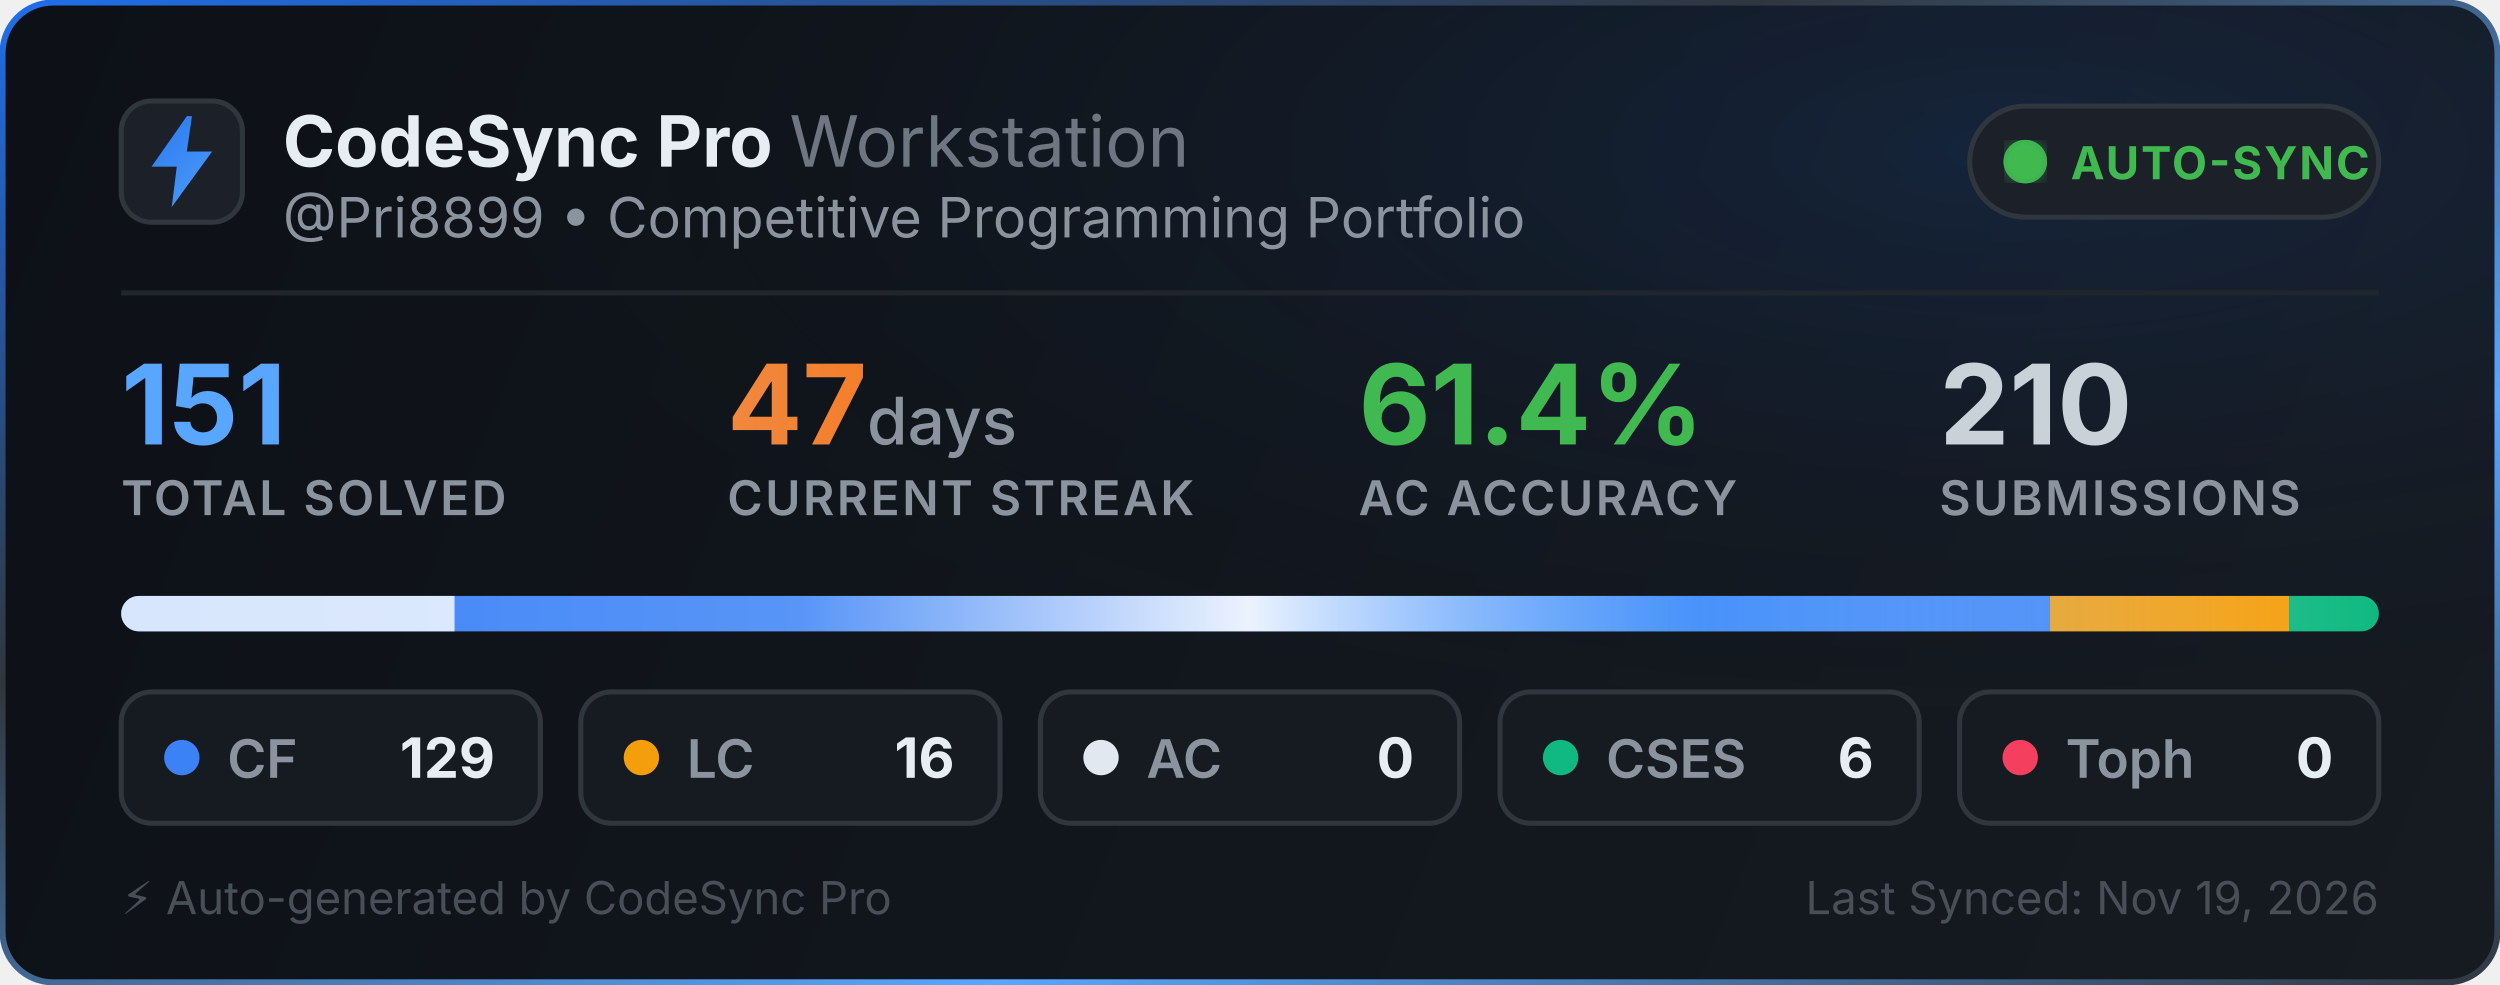
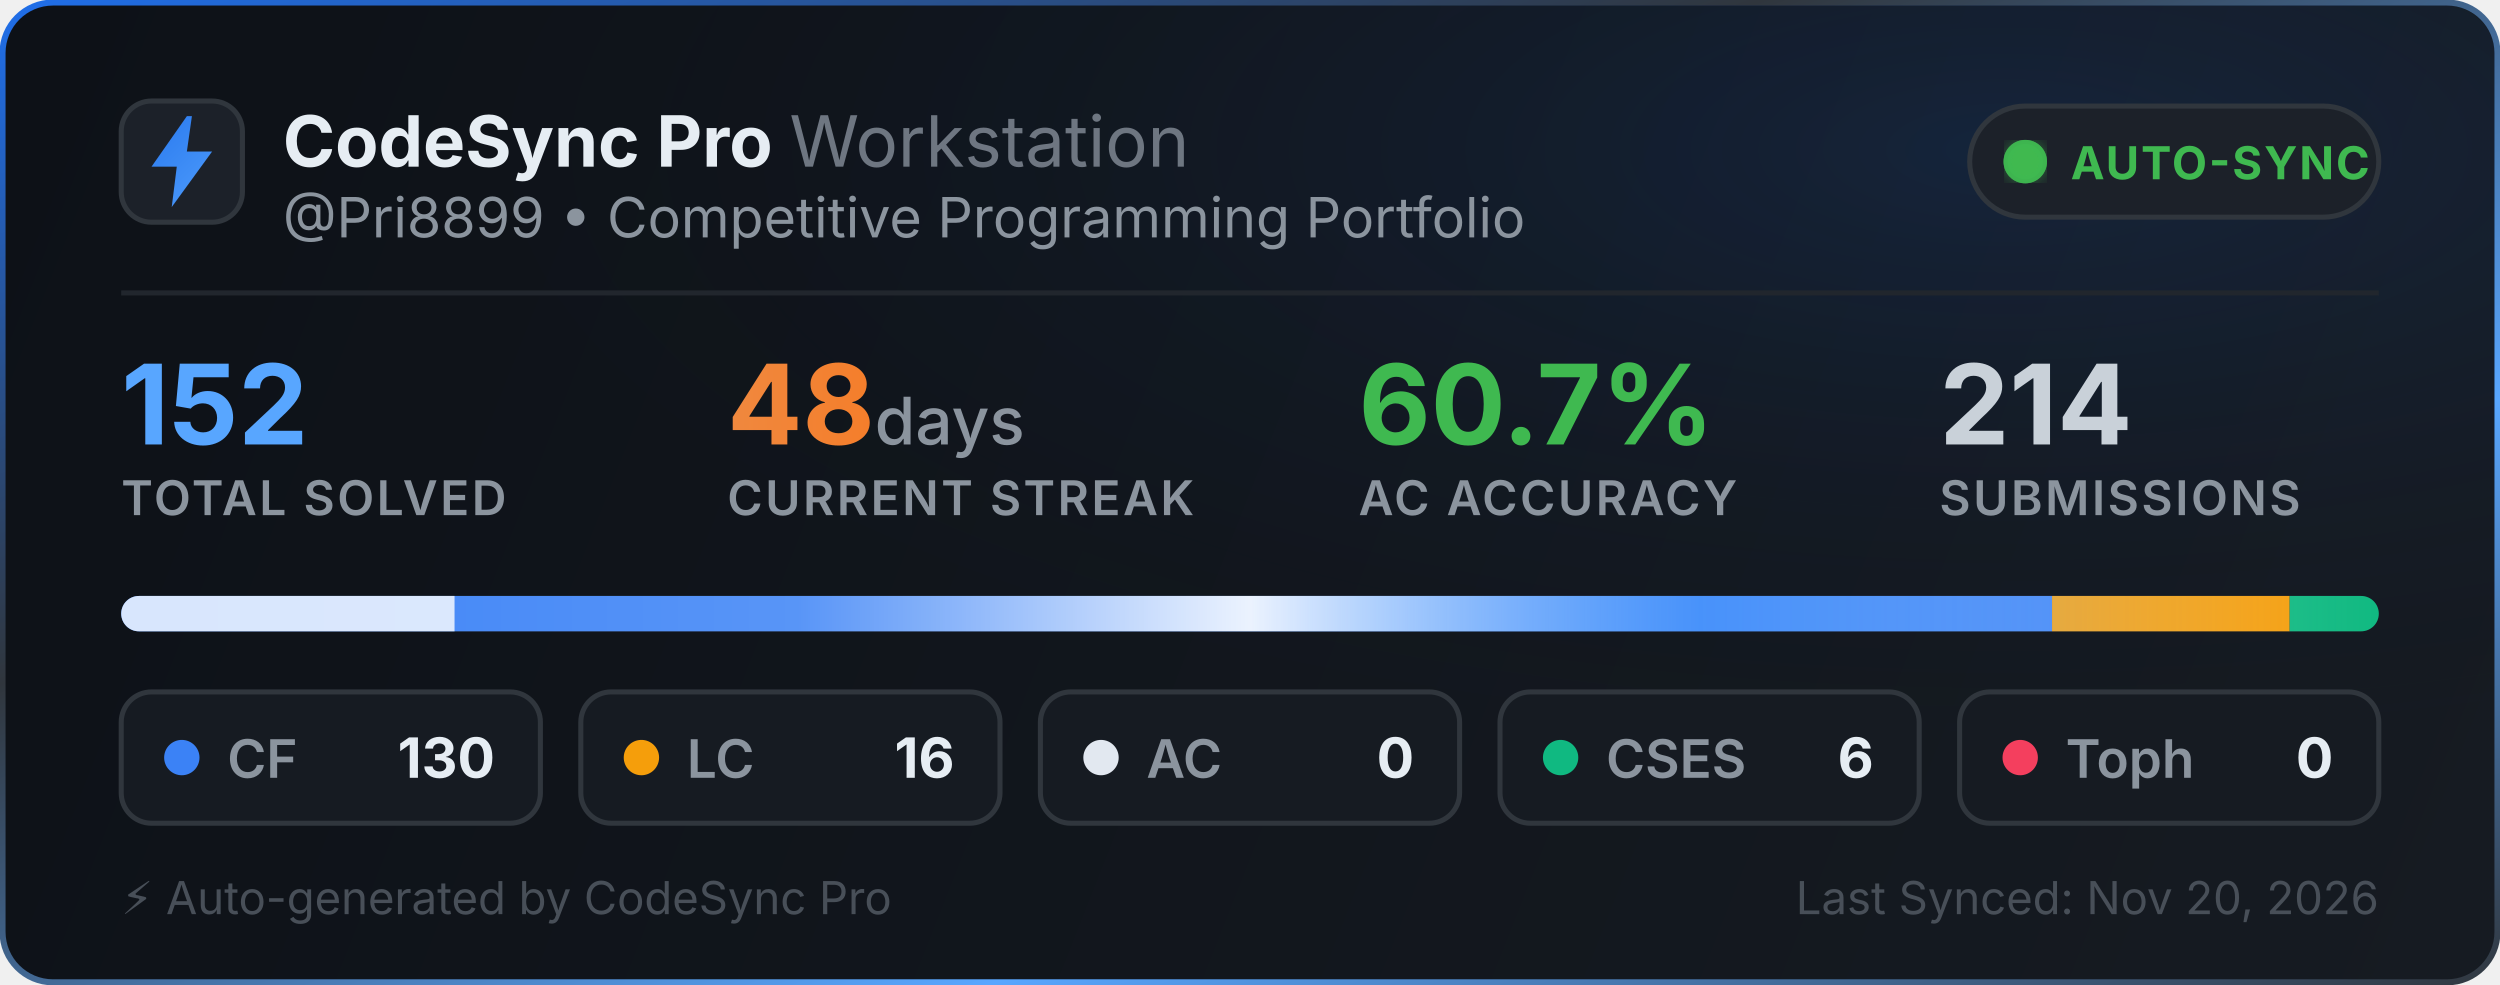
<svg xmlns="http://www.w3.org/2000/svg" width="495" height="195" viewBox="0 0 495 195" fill="none">
  <defs>
    <linearGradient id="bg" x1="0" y1="0" x2="495" y2="195" gradientUnits="userSpaceOnUse">
      <stop offset="0%" stop-color="#0d1117" />
      <stop offset="100%" stop-color="#161b22" />
    </linearGradient>
    <linearGradient id="border-flow" x1="0%" y1="0%" x2="100%" y2="100%">
      <stop offset="0%" stop-color="#1f6feb">
        <animate attributeName="stop-color" values="#1f6feb; #58a6ff; #3fb950; #1f6feb" dur="6s" repeatCount="indefinite" />
      </stop>
      <stop offset="35%" stop-color="#30363d">
        <animate attributeName="stop-color" values="#30363d; #1f6feb; #30363d; #30363d" dur="6s" repeatCount="indefinite" />
      </stop>
      <stop offset="70%" stop-color="#58a6ff">
        <animate attributeName="stop-color" values="#58a6ff; #3fb950; #1f6feb; #58a6ff" dur="6s" repeatCount="indefinite" />
      </stop>
      <stop offset="100%" stop-color="#30363d">
        <animate attributeName="stop-color" values="#30363d; #30363d; #58a6ff; #30363d" dur="6s" repeatCount="indefinite" />
      </stop>
    </linearGradient>
    <radialGradient id="aurora" cx="80%" cy="15%" r="65%">
      <stop offset="0%" stop-color="#1f6feb" stop-opacity="0.14">
        <animate attributeName="stop-opacity" values="0.06; 0.22; 0.06" dur="3.5s" repeatCount="indefinite" />
      </stop>
      <stop offset="100%" stop-color="#0d1117" stop-opacity="0" />
    </radialGradient>
    <linearGradient id="icon-grad" x1="0" y1="0" x2="24" y2="24" gradientUnits="userSpaceOnUse">
      <stop offset="0%" stop-color="#1f6feb">
        <animate attributeName="stop-color" values="#1f6feb; #58a6ff; #388bfd; #1f6feb" dur="2.5s" repeatCount="indefinite" />
      </stop>
      <stop offset="100%" stop-color="#58a6ff">
        <animate attributeName="stop-color" values="#58a6ff; #79c0ff; #1f6feb; #58a6ff" dur="2.5s" repeatCount="indefinite" />
      </stop>
    </linearGradient>
    <linearGradient id="streak-flame" x1="0%" y1="0%" x2="100%" y2="0%">
      <stop offset="0%" stop-color="#f0883e">
        <animate attributeName="stop-color" values="#f0883e; #ff7b72; #f97316; #f0883e" dur="2.2s" repeatCount="indefinite" />
      </stop>
      <stop offset="100%" stop-color="#f97316">
        <animate attributeName="stop-color" values="#f97316; #f0883e; #ff7b72; #f97316" dur="2.2s" repeatCount="indefinite" />
      </stop>
    </linearGradient>
    <linearGradient id="laser-sweep" x1="0%" y1="0%" x2="100%" y2="0%">
      <stop offset="0%" stop-color="#ffffff" stop-opacity="0" />
      <stop offset="30%" stop-color="#ffffff" stop-opacity="0.15" />
      <stop offset="50%" stop-color="#ffffff" stop-opacity="0.9" />
      <stop offset="70%" stop-color="#58a6ff" stop-opacity="0.45" />
      <stop offset="100%" stop-color="#ffffff" stop-opacity="0" />
      <animate attributeName="x1" values="-150%; 150%" dur="2.4s" repeatCount="indefinite" />
      <animate attributeName="x2" values="-50%; 250%" dur="2.4s" repeatCount="indefinite" />
    </linearGradient>
    <clipPath id="bar-clip">
      <rect x="24" y="118" width="447" height="7" rx="3.5" />
    </clipPath>
    <filter id="glow">
      <feGaussianBlur stdDeviation="2" result="blur" />
      <feMerge>
        <feMergeNode in="blur" />
        <feMergeNode in="SourceGraphic" />
      </feMerge>
    </filter>
  </defs>
  <style>
    .title { font-family: -apple-system, BlinkMacSystemFont, "Segoe UI", Inter, Helvetica, Arial, sans-serif; font-size: 14px; font-weight: 700; fill: #e6edf3; }
    .subtitle { font-family: -apple-system, BlinkMacSystemFont, "Segoe UI", Inter, Helvetica, Arial, sans-serif; font-size: 11px; fill: #8b949e; }
    .stat-val { font-family: -apple-system, BlinkMacSystemFont, "Segoe UI", Inter, Helvetica, Arial, sans-serif; font-weight: 700; }
    .stat-lbl { font-family: -apple-system, BlinkMacSystemFont, "Segoe UI", Inter, Helvetica, Arial, sans-serif; font-size: 9.5px; font-weight: 600; fill: #8b949e; letter-spacing: 0.5px; }
  </style>
  <rect x="0.5" y="0.5" width="494" height="194" rx="10" fill="url(#bg)" stroke="url(#border-flow)" stroke-width="1.2" />
  <rect x="1" y="1" width="493" height="193" rx="10" fill="url(#aurora)" pointer-events="none" />
  <g transform="translate(24, 20)">
    <rect width="24" height="24" rx="6" fill="#1c2129" stroke="#30363d" stroke-width="1" />
    <path d="M13 3L6 13h5l-1 8 8-11h-5l1-7z" fill="url(#icon-grad)" />
  </g>
  <g>
    <text x="56" y="33" class="title">CodeSync Pro <tspan font-weight="400" fill="#6e7681">Workstation</tspan>
    </text>
    <text x="56" y="47" class="subtitle">@Pri8899 • Competitive Programming Portfolio</text>
  </g>
  <g transform="translate(390, 21)">
    <rect width="81" height="22" rx="11" fill="#1c2129" stroke="#30363d" stroke-width="1" />
    <circle cx="11" cy="11" r="3.5" fill="#3fb950" filter="url(#glow)" />
    <circle cx="11" cy="11" r="3.5" fill="none" stroke="#3fb950" stroke-width="1.6" opacity="0.8">
      <animate attributeName="r" values="3.5; 10" dur="2s" repeatCount="indefinite" />
      <animate attributeName="opacity" values="0.85; 0" dur="2s" repeatCount="indefinite" />
      <animate attributeName="stroke-width" values="1.6; 0.2" dur="2s" repeatCount="indefinite" />
    </circle>
    <circle cx="11" cy="11" r="3.5" fill="none" stroke="#3fb950" stroke-width="1.6" opacity="0.8">
      <animate attributeName="r" values="3.5; 10" dur="2s" begin="1s" repeatCount="indefinite" />
      <animate attributeName="opacity" values="0.85; 0" dur="2s" begin="1s" repeatCount="indefinite" />
      <animate attributeName="stroke-width" values="1.6; 0.2" dur="2s" begin="1s" repeatCount="indefinite" />
    </circle>
    <text x="20" y="14.5" font-family="-apple-system, BlinkMacSystemFont, Segoe UI, Inter, Helvetica, Arial, sans-serif" font-size="9" font-weight="700" fill="#3fb950" letter-spacing="0.4px">AUTO-SYNC</text>
  </g>
  <line x1="24" y1="58" x2="471" y2="58" stroke="#21262d" stroke-width="1" />
  <g transform="translate(24, 68)">
    <g>
-       <text x="0" y="20" class="stat-val" font-size="22" fill="#58a6ff">151</text>
+       <text x="0" y="20" class="stat-val" font-size="22" fill="#58a6ff">152</text>
      <text x="0" y="34" class="stat-lbl">TOTAL SOLVED</text>
    </g>
    <g>
-       <text x="120" y="20" class="stat-val" font-size="22" fill="url(#streak-flame)">47<tspan font-size="13" font-weight="500" fill="#8b949e"> days</tspan>
+       <text x="120" y="20" class="stat-val" font-size="22" fill="url(#streak-flame)">48<tspan font-size="13" font-weight="500" fill="#8b949e"> days</tspan>
      </text>
      <text x="120" y="34" class="stat-lbl">CURRENT STREAK</text>
    </g>
    <g>
-       <text x="245" y="20" class="stat-val" font-size="22" fill="#3fb950">61.4%</text>
+       <text x="245" y="20" class="stat-val" font-size="22" fill="#3fb950">60.7%</text>
      <text x="245" y="34" class="stat-lbl">AC ACCURACY</text>
    </g>
    <g>
-       <text x="360" y="20" class="stat-val" font-size="22" fill="#c9d1d9">210</text>
+       <text x="360" y="20" class="stat-val" font-size="22" fill="#c9d1d9">214</text>
      <text x="360" y="34" class="stat-lbl">SUBMISSIONS</text>
    </g>
  </g>
  <g>
    <rect x="24" y="118" width="447" height="7" rx="3.5" fill="#21262d" />
    <g clip-path="url(#bar-clip)">
-       <rect x="24" y="118" width="381.874" height="7" fill="#3b82f6" />
-       <rect x="405.874" y="118" width="47.364" height="7" fill="#f59e0b" />
-       <rect x="453.238" y="118" width="17.762" height="7" fill="#10b981" />
+       <rect x="24" y="118" width="382.303" height="7" fill="#3b82f6" />
+       <rect x="406.303" y="118" width="47.053" height="7" fill="#f59e0b" />
+       <rect x="453.355" y="118" width="17.645" height="7" fill="#10b981" />
      <rect x="24" y="118" width="447" height="7" fill="url(#laser-sweep)" />
      <rect y="118" width="90" height="7" fill="#ffffff" fill-opacity="0.8">
        <animate attributeName="x" values="-66; 471; -66" dur="2.8s" repeatCount="indefinite" />
      </rect>
    </g>
  </g>
  <g transform="translate(24, 137)">
    <rect width="83" height="26" rx="6" fill="#161b22" stroke="#30363d" stroke-width="1" />
    <circle cx="12" cy="13" r="3.5" fill="#3b82f6">
      <animate attributeName="r" values="3.0; 4.3; 3.0" dur="2s" repeatCount="indefinite" />
      <animate attributeName="opacity" values="0.75; 1; 0.75" dur="2s" repeatCount="indefinite" />
    </circle>
    <text x="21" y="17" font-family="-apple-system, BlinkMacSystemFont, Segoe UI, Inter, Helvetica, Arial, sans-serif" font-size="10.5" font-weight="600" fill="#8b949e">CF</text>
-     <text x="74" y="17" text-anchor="end" font-family="-apple-system, BlinkMacSystemFont, Segoe UI, Inter, Helvetica, Arial, sans-serif" font-size="11" font-weight="700" fill="#e6edf3">129</text>
+     <text x="74" y="17" text-anchor="end" font-family="-apple-system, BlinkMacSystemFont, Segoe UI, Inter, Helvetica, Arial, sans-serif" font-size="11" font-weight="700" fill="#e6edf3">130</text>
  </g>
  <g transform="translate(115, 137)">
    <rect width="83" height="26" rx="6" fill="#161b22" stroke="#30363d" stroke-width="1" />
    <circle cx="12" cy="13" r="3.5" fill="#f59e0b">
      <animate attributeName="r" values="3.0; 4.3; 3.0" dur="2.25s" repeatCount="indefinite" />
      <animate attributeName="opacity" values="0.75; 1; 0.75" dur="2.25s" repeatCount="indefinite" />
    </circle>
    <text x="21" y="17" font-family="-apple-system, BlinkMacSystemFont, Segoe UI, Inter, Helvetica, Arial, sans-serif" font-size="10.5" font-weight="600" fill="#8b949e">LC</text>
    <text x="74" y="17" text-anchor="end" font-family="-apple-system, BlinkMacSystemFont, Segoe UI, Inter, Helvetica, Arial, sans-serif" font-size="11" font-weight="700" fill="#e6edf3">16</text>
  </g>
  <g transform="translate(206, 137)">
    <rect width="83" height="26" rx="6" fill="#161b22" stroke="#30363d" stroke-width="1" />
    <circle cx="12" cy="13" r="3.5" fill="#e2e8f0">
      <animate attributeName="r" values="3.0; 4.3; 3.0" dur="2.5s" repeatCount="indefinite" />
      <animate attributeName="opacity" values="0.75; 1; 0.75" dur="2.5s" repeatCount="indefinite" />
    </circle>
    <text x="21" y="17" font-family="-apple-system, BlinkMacSystemFont, Segoe UI, Inter, Helvetica, Arial, sans-serif" font-size="10.5" font-weight="600" fill="#8b949e">AC</text>
    <text x="74" y="17" text-anchor="end" font-family="-apple-system, BlinkMacSystemFont, Segoe UI, Inter, Helvetica, Arial, sans-serif" font-size="11" font-weight="700" fill="#e6edf3">0</text>
  </g>
  <g transform="translate(297, 137)">
    <rect width="83" height="26" rx="6" fill="#161b22" stroke="#30363d" stroke-width="1" />
    <circle cx="12" cy="13" r="3.5" fill="#10b981">
      <animate attributeName="r" values="3.0; 4.3; 3.0" dur="2.75s" repeatCount="indefinite" />
      <animate attributeName="opacity" values="0.75; 1; 0.75" dur="2.75s" repeatCount="indefinite" />
    </circle>
    <text x="21" y="17" font-family="-apple-system, BlinkMacSystemFont, Segoe UI, Inter, Helvetica, Arial, sans-serif" font-size="10.5" font-weight="600" fill="#8b949e">CSES</text>
    <text x="74" y="17" text-anchor="end" font-family="-apple-system, BlinkMacSystemFont, Segoe UI, Inter, Helvetica, Arial, sans-serif" font-size="11" font-weight="700" fill="#e6edf3">6</text>
  </g>
  <g transform="translate(388, 137)">
    <rect width="83" height="26" rx="6" fill="#161b22" stroke="#30363d" stroke-width="1" />
    <circle cx="12" cy="13" r="3.5" fill="#f43f5e">
      <animate attributeName="r" values="3.0; 4.3; 3.0" dur="3s" repeatCount="indefinite" />
      <animate attributeName="opacity" values="0.75; 1; 0.75" dur="3s" repeatCount="indefinite" />
    </circle>
    <text x="21" y="17" font-family="-apple-system, BlinkMacSystemFont, Segoe UI, Inter, Helvetica, Arial, sans-serif" font-size="10.5" font-weight="600" fill="#8b949e">Toph</text>
    <text x="74" y="17" text-anchor="end" font-family="-apple-system, BlinkMacSystemFont, Segoe UI, Inter, Helvetica, Arial, sans-serif" font-size="11" font-weight="700" fill="#e6edf3">0</text>
  </g>
  <text x="24" y="181" font-family="-apple-system, BlinkMacSystemFont, Segoe UI, Inter, Helvetica, Arial, sans-serif" font-size="9" fill="#484f58">⚡ Auto-generated by CodeSync Pro</text>
-   <text x="471" y="181" text-anchor="end" font-family="-apple-system, BlinkMacSystemFont, Segoe UI, Inter, Helvetica, Arial, sans-serif" font-size="9" fill="#484f58">Last Synced: Nov 19, 2026</text>
+   <text x="471" y="181" text-anchor="end" font-family="-apple-system, BlinkMacSystemFont, Segoe UI, Inter, Helvetica, Arial, sans-serif" font-size="9" fill="#484f58">Last Synced: Nov 20, 2026</text>
</svg>
